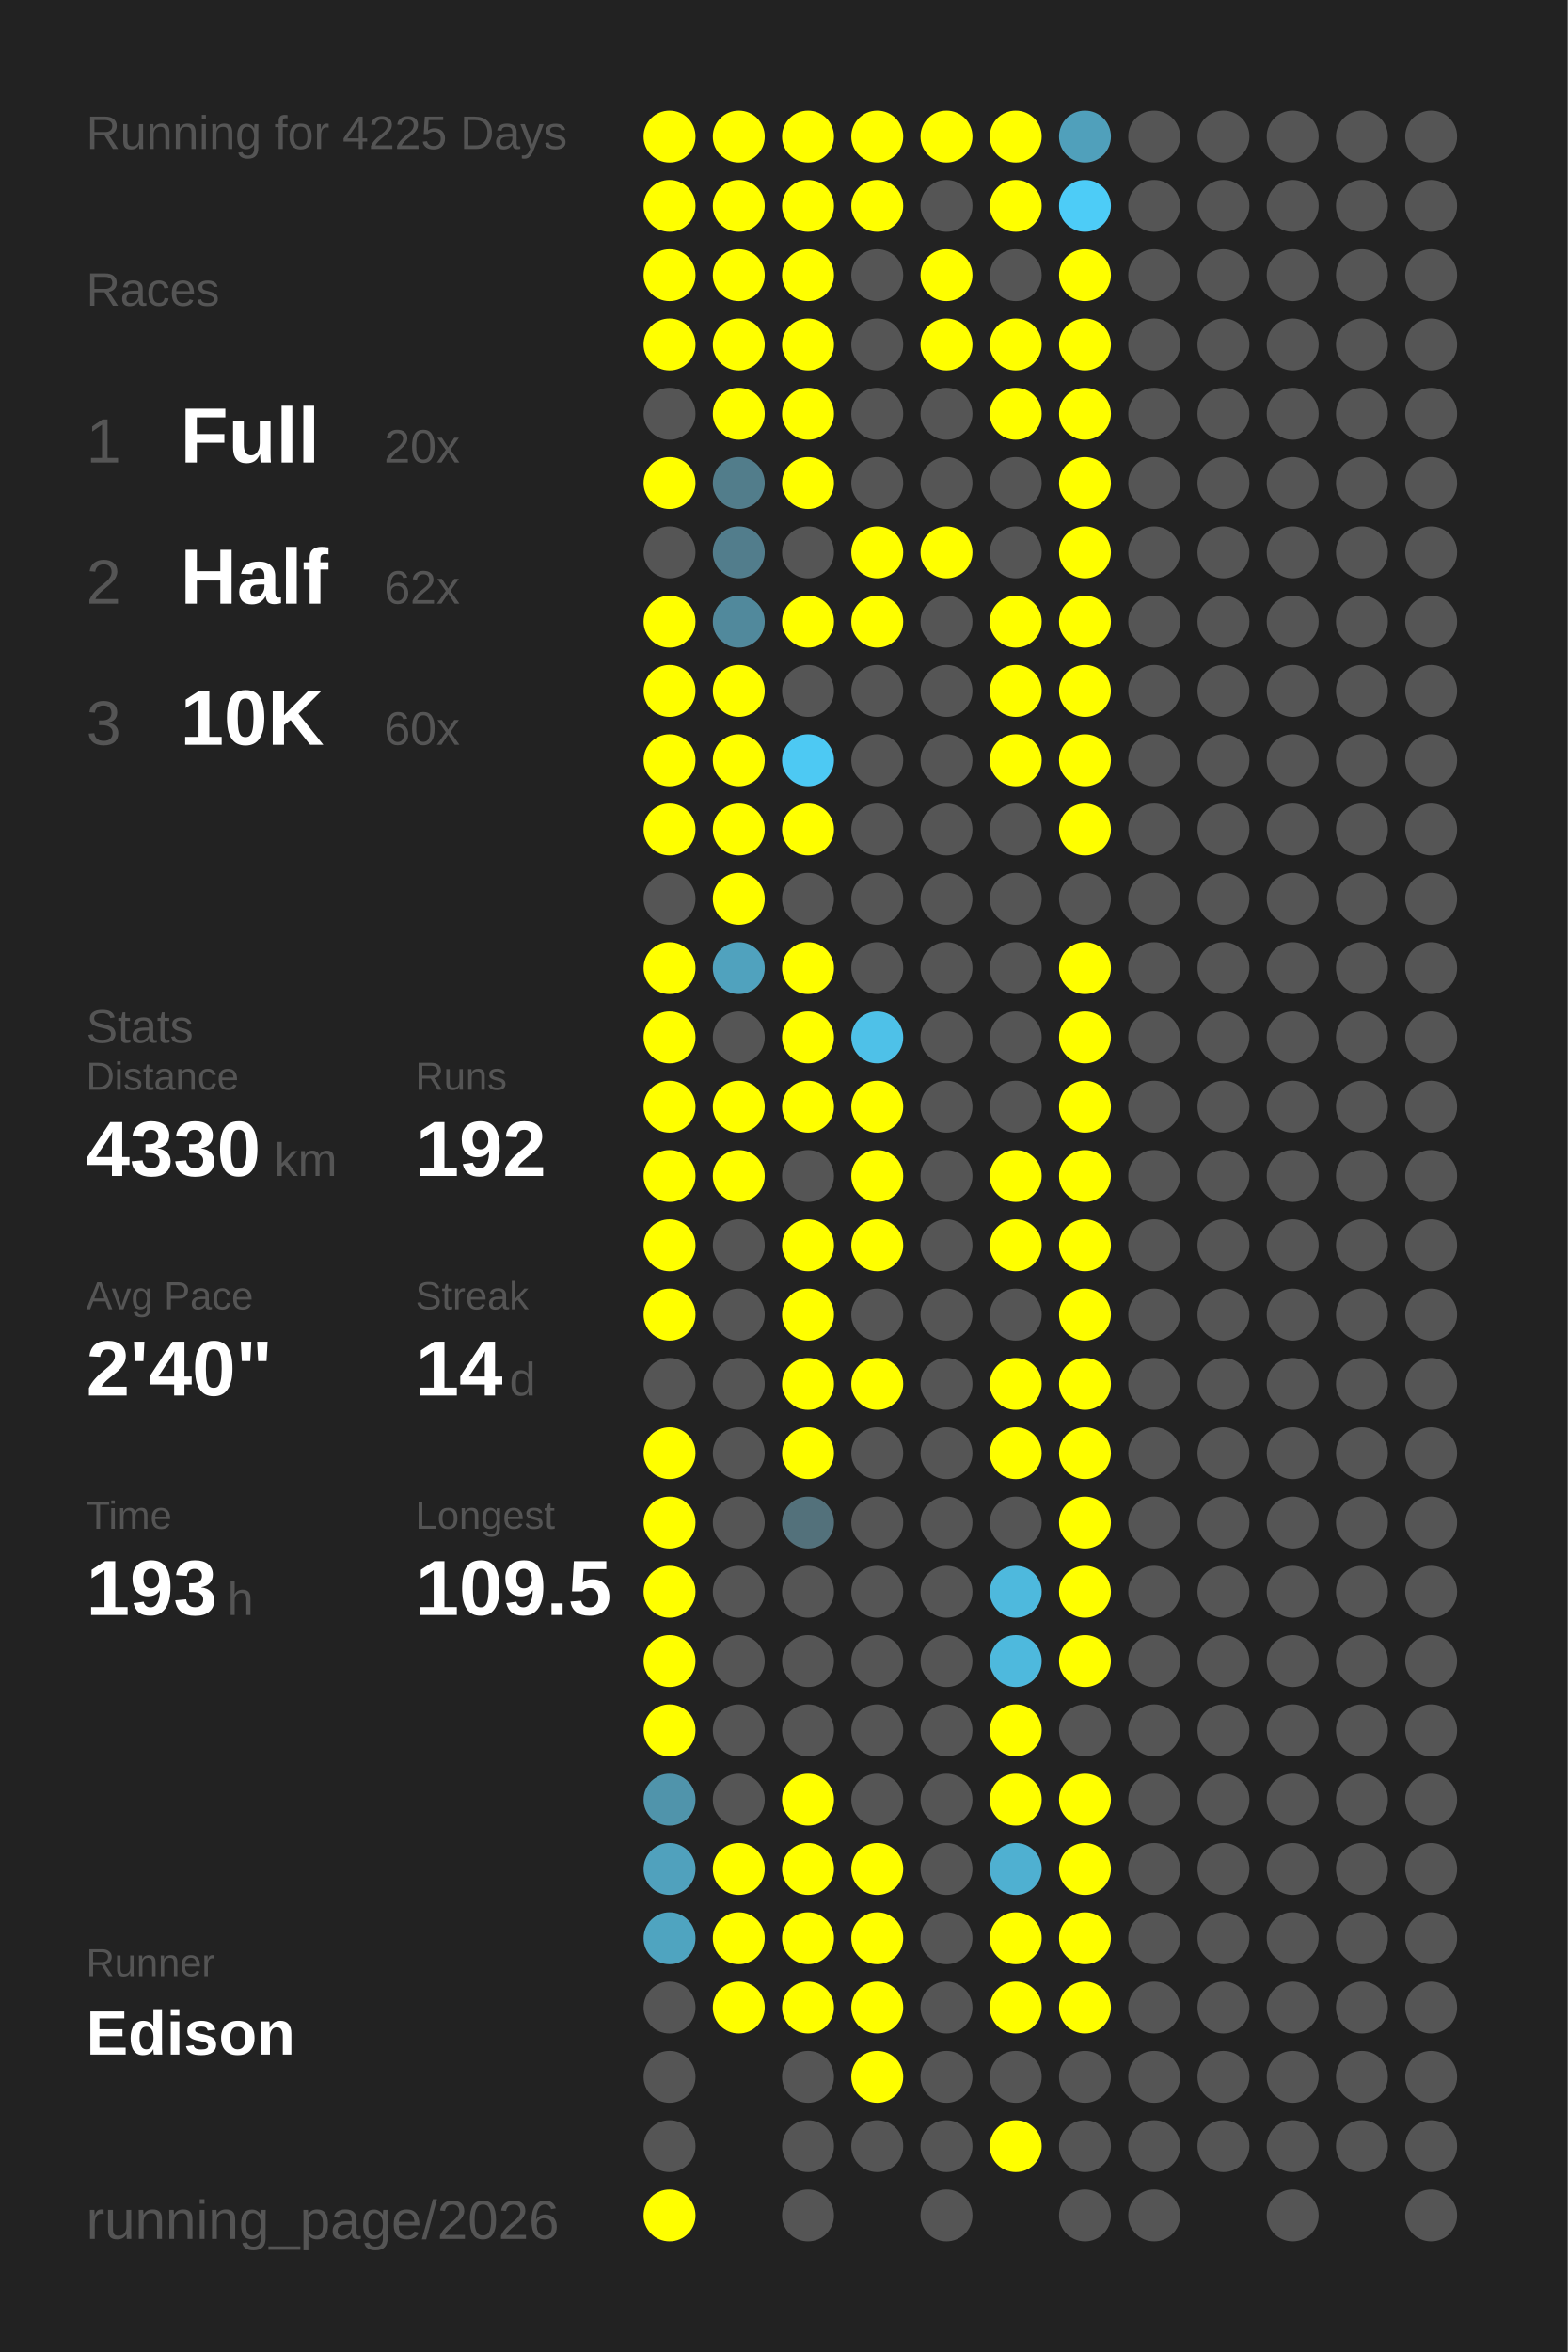
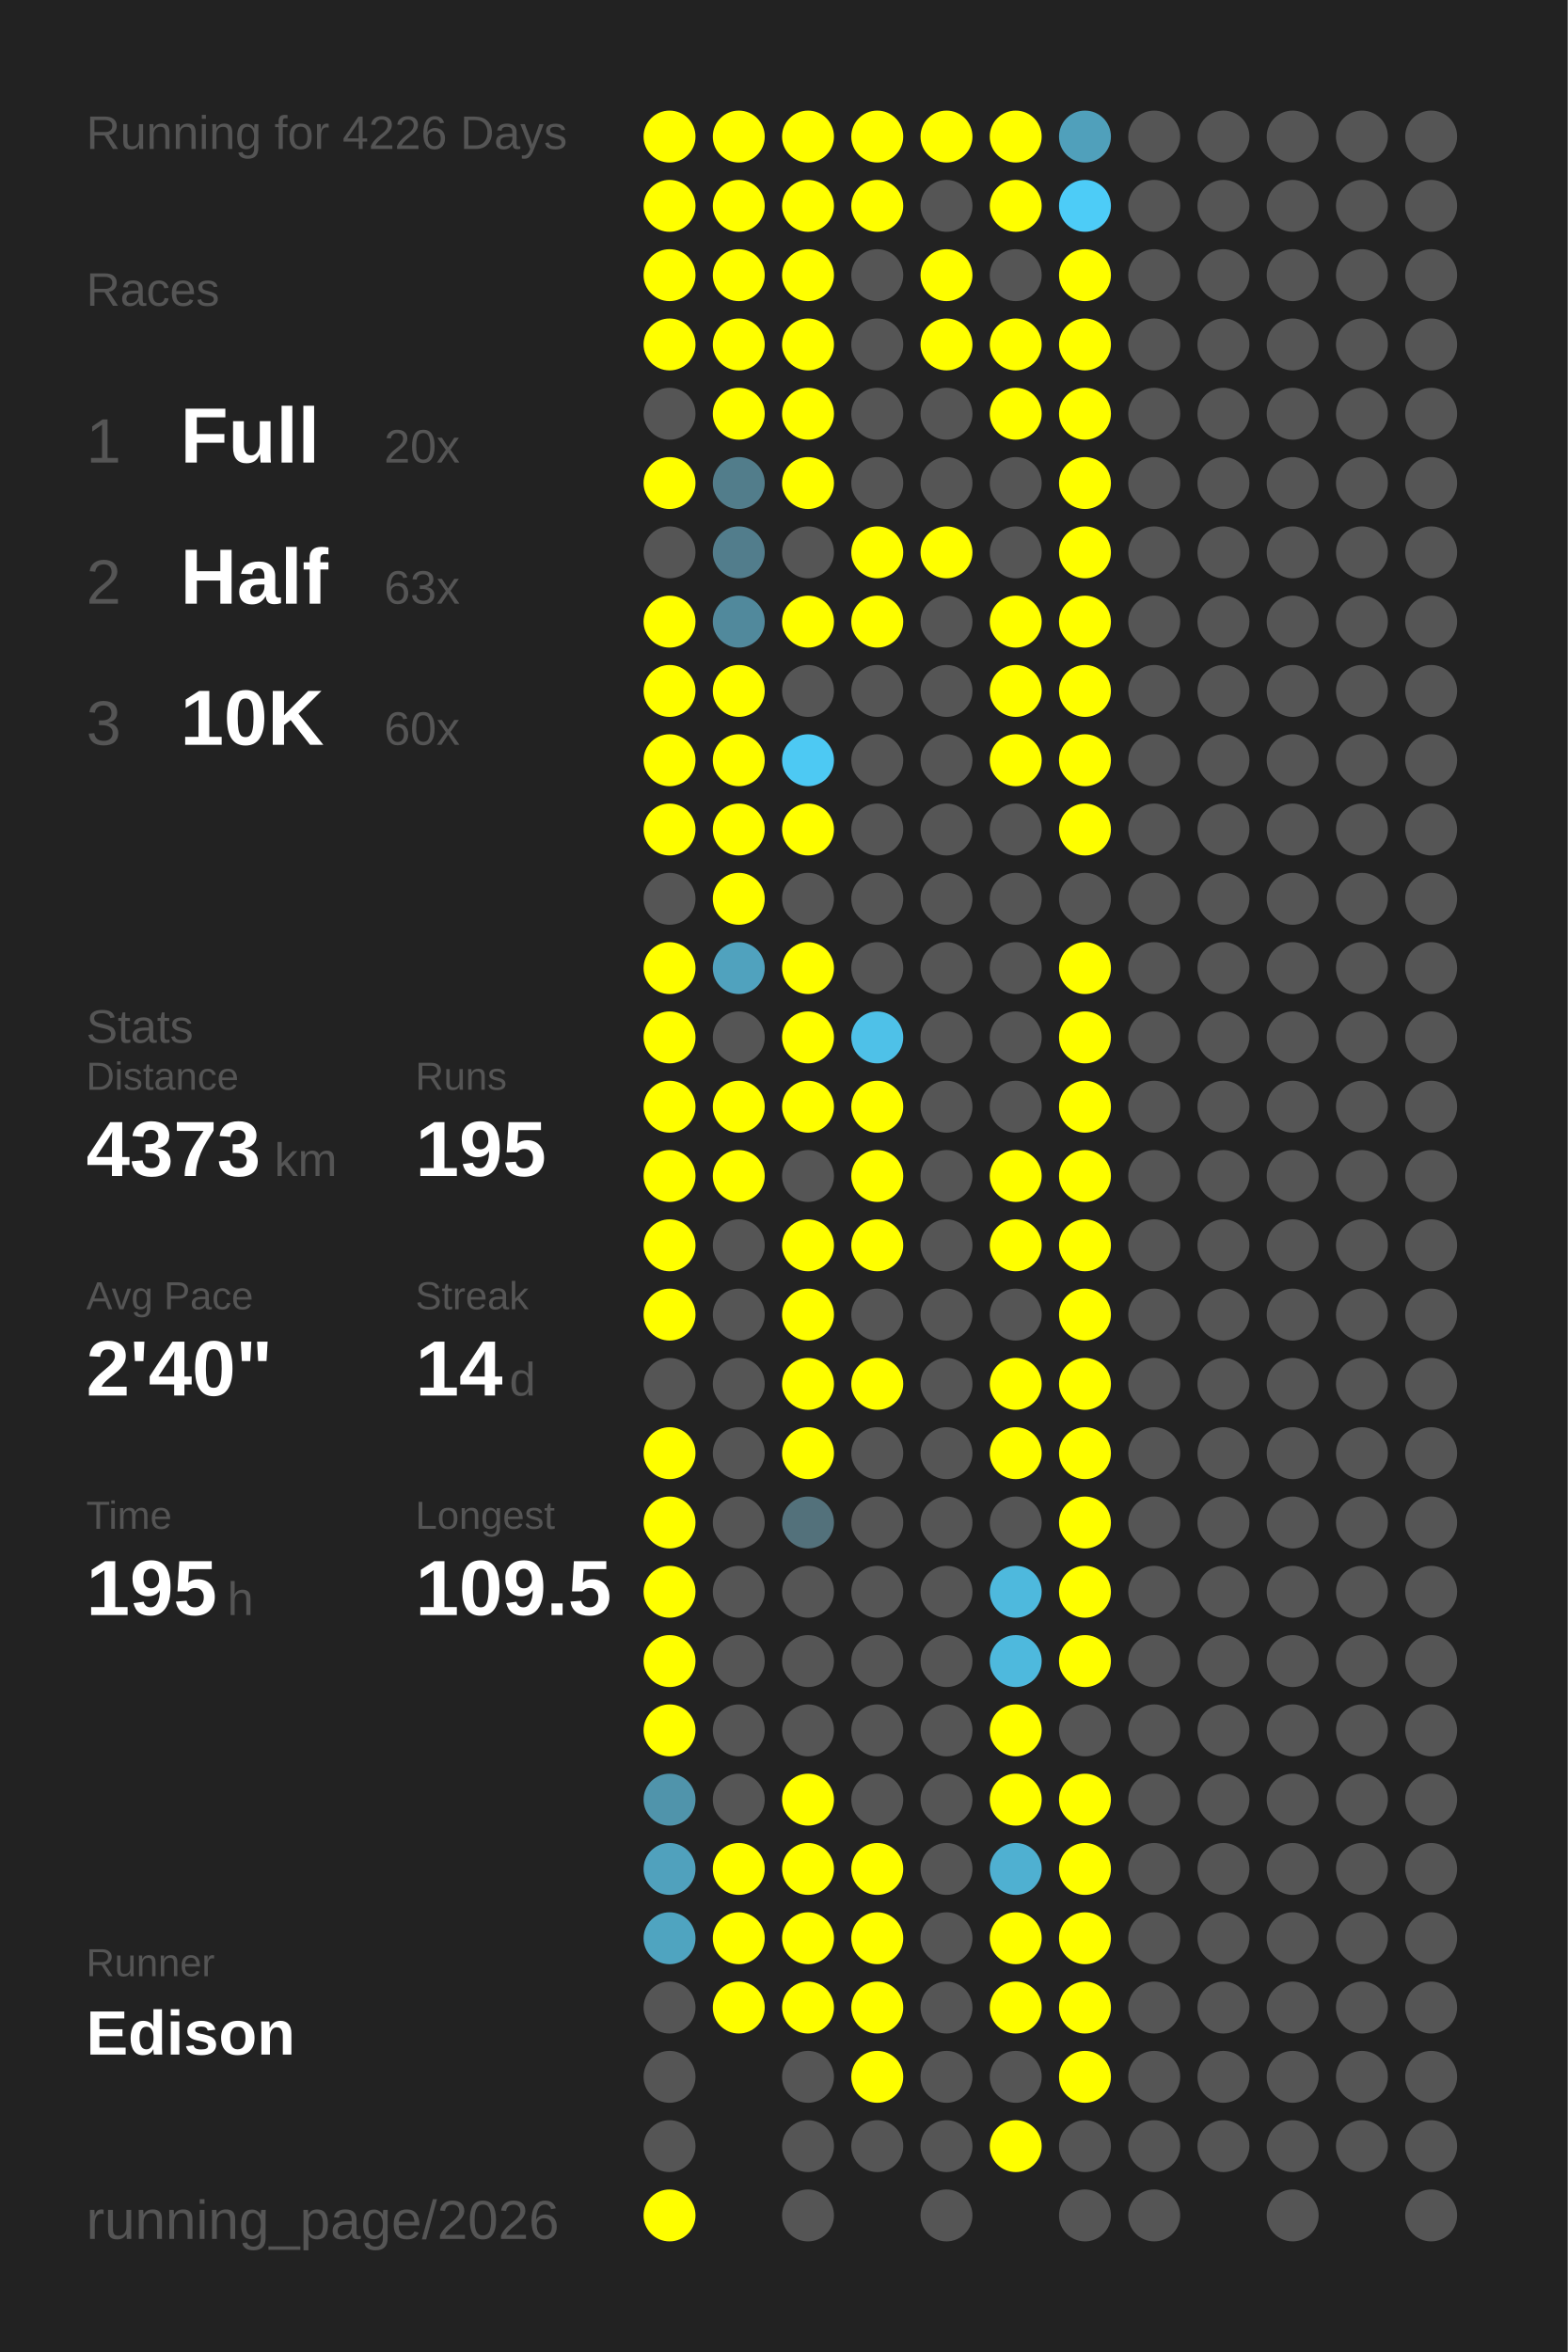
<svg xmlns="http://www.w3.org/2000/svg" baseProfile="full" height="300mm" version="1.1" viewBox="0,0,200,300" width="200mm">
  <defs />
  <rect fill="#222222" height="300" width="200" x="0" y="0" />
-   <text fill="#555555" style="font-size:6px; font-family:Arial;" x="11" y="19">Running for 4225 Days</text>
+   <text fill="#555555" style="font-size:6px; font-family:Arial;" x="11" y="19">Running for 4226 Days</text>
  <text fill="#555555" style="font-size:6px; font-family:Arial;" x="11" y="39">Races</text>
  <text fill="#555555" style="font-size:8px; font-family:Arial;" x="11" y="59">1</text>
  <text fill="#FFFFFF" style="font-size:10px; font-family:Arial; font-weight:bold;" x="23" y="59">Full</text>
  <text fill="#555555" style="font-size:6px; font-family:Arial;" x="49" y="59">20x</text>
  <text fill="#555555" style="font-size:8px; font-family:Arial;" x="11" y="77">2</text>
  <text fill="#FFFFFF" style="font-size:10px; font-family:Arial; font-weight:bold;" x="23" y="77">Half</text>
-   <text fill="#555555" style="font-size:6px; font-family:Arial;" x="49" y="77">62x</text>
+   <text fill="#555555" style="font-size:6px; font-family:Arial;" x="49" y="77">63x</text>
  <text fill="#555555" style="font-size:8px; font-family:Arial;" x="11" y="95">3</text>
  <text fill="#FFFFFF" style="font-size:10px; font-family:Arial; font-weight:bold;" x="23" y="95">10K</text>
  <text fill="#555555" style="font-size:6px; font-family:Arial;" x="49" y="95">60x</text>
  <text fill="#555555" style="font-size:6px; font-family:Arial;" x="11" y="133">Stats</text>
  <text fill="#555555" style="font-size:5px; font-family:Arial;" x="11" y="139">Distance</text>
-   <text fill="#FFFFFF" style="font-size:10px; font-family:Arial; font-weight:bold;" x="11" y="150">4330</text>
+   <text fill="#FFFFFF" style="font-size:10px; font-family:Arial; font-weight:bold;" x="11" y="150">4373</text>
  <text fill="#555555" style="font-size:6px; font-family:Arial;" x="35" y="150">km</text>
  <text fill="#555555" style="font-size:5px; font-family:Arial;" x="53" y="139">Runs</text>
-   <text fill="#FFFFFF" style="font-size:10px; font-family:Arial; font-weight:bold;" x="53" y="150">192</text>
+   <text fill="#FFFFFF" style="font-size:10px; font-family:Arial; font-weight:bold;" x="53" y="150">195</text>
  <text fill="#555555" style="font-size:5px; font-family:Arial;" x="11" y="167">Avg Pace</text>
  <text fill="#FFFFFF" style="font-size:10px; font-family:Arial; font-weight:bold;" x="11" y="178">2'40"</text>
  <text fill="#555555" style="font-size:5px; font-family:Arial;" x="53" y="167">Streak</text>
  <text fill="#FFFFFF" style="font-size:10px; font-family:Arial; font-weight:bold;" x="53" y="178">14</text>
  <text fill="#555555" style="font-size:6px; font-family:Arial;" x="65" y="178">d</text>
  <text fill="#555555" style="font-size:5px; font-family:Arial;" x="11" y="195">Time</text>
-   <text fill="#FFFFFF" style="font-size:10px; font-family:Arial; font-weight:bold;" x="11" y="206">193</text>
+   <text fill="#FFFFFF" style="font-size:10px; font-family:Arial; font-weight:bold;" x="11" y="206">195</text>
  <text fill="#555555" style="font-size:6px; font-family:Arial;" x="29" y="206">h</text>
  <text fill="#555555" style="font-size:5px; font-family:Arial;" x="53" y="195">Longest</text>
  <text fill="#FFFFFF" style="font-size:10px; font-family:Arial; font-weight:bold;" x="53" y="206">109.5</text>
  <text fill="#555555" style="font-size:5px; font-family:Arial;" x="11" y="252.065">Runner</text>
  <text fill="#FFFFFF" style="font-size:8px; font-family:Arial; font-weight:bold;" x="11" y="262.065">Edison</text>
  <text fill="#555555" style="font-size:7px; font-family:Arial;" x="11" y="285.581">running_page/2026</text>
  <circle cx="85.417" cy="17.419" fill="#FFFF00" r="3.312" />
  <circle cx="85.417" cy="26.258" fill="#FFFF00" r="3.312" />
  <circle cx="85.417" cy="35.097" fill="#FFFF00" r="3.312" />
  <circle cx="85.417" cy="43.935" fill="#FFFF00" r="3.312" />
  <circle cx="85.417" cy="52.774" fill="#555555" r="3.312" />
  <circle cx="85.417" cy="61.613" fill="#FFFF00" r="3.312" />
  <circle cx="85.417" cy="70.452" fill="#555555" r="3.312" />
  <circle cx="85.417" cy="79.29" fill="#FFFF00" r="3.312" />
  <circle cx="85.417" cy="88.129" fill="#FFFF00" r="3.312" />
  <circle cx="85.417" cy="96.968" fill="#FFFF00" r="3.312" />
  <circle cx="85.417" cy="105.806" fill="#FFFF00" r="3.312" />
  <circle cx="85.417" cy="114.645" fill="#555555" r="3.312" />
  <circle cx="85.417" cy="123.484" fill="#FFFF00" r="3.312" />
  <circle cx="85.417" cy="132.323" fill="#FFFF00" r="3.312" />
  <circle cx="85.417" cy="141.161" fill="#FFFF00" r="3.312" />
  <circle cx="85.417" cy="150" fill="#FFFF00" r="3.312" />
  <circle cx="85.417" cy="158.839" fill="#FFFF00" r="3.312" />
  <circle cx="85.417" cy="167.677" fill="#FFFF00" r="3.312" />
  <circle cx="85.417" cy="176.516" fill="#555555" r="3.312" />
  <circle cx="85.417" cy="185.355" fill="#FFFF00" r="3.312" />
  <circle cx="85.417" cy="194.194" fill="#FFFF00" r="3.312" />
  <circle cx="85.417" cy="203.032" fill="#FFFF00" r="3.312" />
  <circle cx="85.417" cy="211.871" fill="#FFFF00" r="3.312" />
  <circle cx="85.417" cy="220.71" fill="#FFFF00" r="3.312" />
  <circle cx="85.417" cy="229.548" fill="#5094ab" r="3.312" />
  <circle cx="85.417" cy="238.387" fill="#50a1bd" r="3.312" />
  <circle cx="85.417" cy="247.226" fill="#4fa4c0" r="3.312" />
  <circle cx="85.417" cy="256.065" fill="#555555" r="3.312" />
  <circle cx="85.417" cy="264.903" fill="#555555" r="3.312" />
  <circle cx="85.417" cy="273.742" fill="#555555" r="3.312" />
  <circle cx="85.417" cy="282.581" fill="#FFFF00" r="3.312" />
  <circle cx="94.25" cy="17.419" fill="#FFFF00" r="3.312" />
  <circle cx="94.25" cy="26.258" fill="#FFFF00" r="3.312" />
  <circle cx="94.25" cy="35.097" fill="#FFFF00" r="3.312" />
  <circle cx="94.25" cy="43.935" fill="#FFFF00" r="3.312" />
  <circle cx="94.25" cy="52.774" fill="#FFFF00" r="3.312" />
  <circle cx="94.25" cy="61.613" fill="#527d8b" r="3.312" />
  <circle cx="94.25" cy="70.452" fill="#527d8c" r="3.312" />
  <circle cx="94.25" cy="79.29" fill="#51899c" r="3.312" />
  <circle cx="94.25" cy="88.129" fill="#FFFF00" r="3.312" />
  <circle cx="94.25" cy="96.968" fill="#FFFF00" r="3.312" />
  <circle cx="94.25" cy="105.806" fill="#FFFF00" r="3.312" />
  <circle cx="94.25" cy="114.645" fill="#FFFF00" r="3.312" />
  <circle cx="94.25" cy="123.484" fill="#50a2be" r="3.312" />
  <circle cx="94.25" cy="132.323" fill="#555555" r="3.312" />
  <circle cx="94.25" cy="141.161" fill="#FFFF00" r="3.312" />
  <circle cx="94.25" cy="150" fill="#FFFF00" r="3.312" />
  <circle cx="94.25" cy="158.839" fill="#555555" r="3.312" />
  <circle cx="94.25" cy="167.677" fill="#555555" r="3.312" />
  <circle cx="94.25" cy="176.516" fill="#555555" r="3.312" />
  <circle cx="94.25" cy="185.355" fill="#555555" r="3.312" />
  <circle cx="94.25" cy="194.194" fill="#555555" r="3.312" />
  <circle cx="94.25" cy="203.032" fill="#555555" r="3.312" />
  <circle cx="94.25" cy="211.871" fill="#555555" r="3.312" />
  <circle cx="94.25" cy="220.71" fill="#555555" r="3.312" />
  <circle cx="94.25" cy="229.548" fill="#555555" r="3.312" />
  <circle cx="94.25" cy="238.387" fill="#FFFF00" r="3.312" />
  <circle cx="94.25" cy="247.226" fill="#FFFF00" r="3.312" />
  <circle cx="94.25" cy="256.065" fill="#FFFF00" r="3.312" />
  <circle cx="103.083" cy="17.419" fill="#FFFF00" r="3.312" />
  <circle cx="103.083" cy="26.258" fill="#FFFF00" r="3.312" />
  <circle cx="103.083" cy="35.097" fill="#FFFF00" r="3.312" />
  <circle cx="103.083" cy="43.935" fill="#FFFF00" r="3.312" />
  <circle cx="103.083" cy="52.774" fill="#FFFF00" r="3.312" />
  <circle cx="103.083" cy="61.613" fill="#FFFF00" r="3.312" />
  <circle cx="103.083" cy="70.452" fill="#555555" r="3.312" />
  <circle cx="103.083" cy="79.29" fill="#FFFF00" r="3.312" />
  <circle cx="103.083" cy="88.129" fill="#555555" r="3.312" />
  <circle cx="103.083" cy="96.968" fill="#4dc9f3" r="3.312" />
  <circle cx="103.083" cy="105.806" fill="#FFFF00" r="3.312" />
  <circle cx="103.083" cy="114.645" fill="#555555" r="3.312" />
  <circle cx="103.083" cy="123.484" fill="#FFFF00" r="3.312" />
  <circle cx="103.083" cy="132.323" fill="#FFFF00" r="3.312" />
  <circle cx="103.083" cy="141.161" fill="#FFFF00" r="3.312" />
  <circle cx="103.083" cy="150" fill="#555555" r="3.312" />
  <circle cx="103.083" cy="158.839" fill="#FFFF00" r="3.312" />
  <circle cx="103.083" cy="167.677" fill="#FFFF00" r="3.312" />
  <circle cx="103.083" cy="176.516" fill="#FFFF00" r="3.312" />
  <circle cx="103.083" cy="185.355" fill="#FFFF00" r="3.312" />
  <circle cx="103.083" cy="194.194" fill="#53717b" r="3.312" />
  <circle cx="103.083" cy="203.032" fill="#555555" r="3.312" />
  <circle cx="103.083" cy="211.871" fill="#555555" r="3.312" />
  <circle cx="103.083" cy="220.71" fill="#555555" r="3.312" />
  <circle cx="103.083" cy="229.548" fill="#FFFF00" r="3.312" />
  <circle cx="103.083" cy="238.387" fill="#FFFF00" r="3.312" />
  <circle cx="103.083" cy="247.226" fill="#FFFF00" r="3.312" />
  <circle cx="103.083" cy="256.065" fill="#FFFF00" r="3.312" />
  <circle cx="103.083" cy="264.903" fill="#555555" r="3.312" />
  <circle cx="103.083" cy="273.742" fill="#555555" r="3.312" />
  <circle cx="103.083" cy="282.581" fill="#555555" r="3.312" />
  <circle cx="111.917" cy="17.419" fill="#FFFF00" r="3.312" />
  <circle cx="111.917" cy="26.258" fill="#FFFF00" r="3.312" />
  <circle cx="111.917" cy="35.097" fill="#555555" r="3.312" />
  <circle cx="111.917" cy="43.935" fill="#555555" r="3.312" />
  <circle cx="111.917" cy="52.774" fill="#555555" r="3.312" />
  <circle cx="111.917" cy="61.613" fill="#555555" r="3.312" />
  <circle cx="111.917" cy="70.452" fill="#FFFF00" r="3.312" />
  <circle cx="111.917" cy="79.29" fill="#FFFF00" r="3.312" />
  <circle cx="111.917" cy="88.129" fill="#555555" r="3.312" />
  <circle cx="111.917" cy="96.968" fill="#555555" r="3.312" />
  <circle cx="111.917" cy="105.806" fill="#555555" r="3.312" />
  <circle cx="111.917" cy="114.645" fill="#555555" r="3.312" />
  <circle cx="111.917" cy="123.484" fill="#555555" r="3.312" />
  <circle cx="111.917" cy="132.323" fill="#4ec1e8" r="3.312" />
  <circle cx="111.917" cy="141.161" fill="#FFFF00" r="3.312" />
  <circle cx="111.917" cy="150" fill="#FFFF00" r="3.312" />
  <circle cx="111.917" cy="158.839" fill="#FFFF00" r="3.312" />
  <circle cx="111.917" cy="167.677" fill="#555555" r="3.312" />
  <circle cx="111.917" cy="176.516" fill="#FFFF00" r="3.312" />
  <circle cx="111.917" cy="185.355" fill="#555555" r="3.312" />
  <circle cx="111.917" cy="194.194" fill="#555555" r="3.312" />
  <circle cx="111.917" cy="203.032" fill="#555555" r="3.312" />
  <circle cx="111.917" cy="211.871" fill="#555555" r="3.312" />
  <circle cx="111.917" cy="220.71" fill="#555555" r="3.312" />
  <circle cx="111.917" cy="229.548" fill="#555555" r="3.312" />
  <circle cx="111.917" cy="238.387" fill="#FFFF00" r="3.312" />
  <circle cx="111.917" cy="247.226" fill="#FFFF00" r="3.312" />
  <circle cx="111.917" cy="256.065" fill="#FFFF00" r="3.312" />
  <circle cx="111.917" cy="264.903" fill="#FFFF00" r="3.312" />
  <circle cx="111.917" cy="273.742" fill="#555555" r="3.312" />
  <circle cx="120.75" cy="17.419" fill="#FFFF00" r="3.312" />
  <circle cx="120.75" cy="26.258" fill="#555555" r="3.312" />
  <circle cx="120.75" cy="35.097" fill="#FFFF00" r="3.312" />
  <circle cx="120.75" cy="43.935" fill="#FFFF00" r="3.312" />
  <circle cx="120.75" cy="52.774" fill="#555555" r="3.312" />
  <circle cx="120.75" cy="61.613" fill="#555555" r="3.312" />
  <circle cx="120.75" cy="70.452" fill="#FFFF00" r="3.312" />
  <circle cx="120.75" cy="79.29" fill="#555555" r="3.312" />
  <circle cx="120.75" cy="88.129" fill="#555555" r="3.312" />
  <circle cx="120.75" cy="96.968" fill="#555555" r="3.312" />
  <circle cx="120.75" cy="105.806" fill="#555555" r="3.312" />
  <circle cx="120.75" cy="114.645" fill="#555555" r="3.312" />
  <circle cx="120.75" cy="123.484" fill="#555555" r="3.312" />
  <circle cx="120.75" cy="132.323" fill="#555555" r="3.312" />
  <circle cx="120.75" cy="141.161" fill="#555555" r="3.312" />
  <circle cx="120.75" cy="150" fill="#555555" r="3.312" />
  <circle cx="120.75" cy="158.839" fill="#555555" r="3.312" />
  <circle cx="120.75" cy="167.677" fill="#555555" r="3.312" />
  <circle cx="120.75" cy="176.516" fill="#555555" r="3.312" />
  <circle cx="120.75" cy="185.355" fill="#555555" r="3.312" />
  <circle cx="120.75" cy="194.194" fill="#555555" r="3.312" />
  <circle cx="120.75" cy="203.032" fill="#555555" r="3.312" />
  <circle cx="120.75" cy="211.871" fill="#555555" r="3.312" />
  <circle cx="120.75" cy="220.71" fill="#555555" r="3.312" />
  <circle cx="120.75" cy="229.548" fill="#555555" r="3.312" />
  <circle cx="120.75" cy="238.387" fill="#555555" r="3.312" />
  <circle cx="120.75" cy="247.226" fill="#555555" r="3.312" />
  <circle cx="120.75" cy="256.065" fill="#555555" r="3.312" />
  <circle cx="120.75" cy="264.903" fill="#555555" r="3.312" />
  <circle cx="120.75" cy="273.742" fill="#555555" r="3.312" />
  <circle cx="120.75" cy="282.581" fill="#555555" r="3.312" />
  <circle cx="129.583" cy="17.419" fill="#FFFF00" r="3.312" />
  <circle cx="129.583" cy="26.258" fill="#FFFF00" r="3.312" />
  <circle cx="129.583" cy="35.097" fill="#555555" r="3.312" />
  <circle cx="129.583" cy="43.935" fill="#FFFF00" r="3.312" />
  <circle cx="129.583" cy="52.774" fill="#FFFF00" r="3.312" />
  <circle cx="129.583" cy="61.613" fill="#555555" r="3.312" />
  <circle cx="129.583" cy="70.452" fill="#555555" r="3.312" />
  <circle cx="129.583" cy="79.29" fill="#FFFF00" r="3.312" />
  <circle cx="129.583" cy="88.129" fill="#FFFF00" r="3.312" />
  <circle cx="129.583" cy="96.968" fill="#FFFF00" r="3.312" />
  <circle cx="129.583" cy="105.806" fill="#555555" r="3.312" />
  <circle cx="129.583" cy="114.645" fill="#555555" r="3.312" />
  <circle cx="129.583" cy="123.484" fill="#555555" r="3.312" />
  <circle cx="129.583" cy="132.323" fill="#555555" r="3.312" />
  <circle cx="129.583" cy="141.161" fill="#555555" r="3.312" />
  <circle cx="129.583" cy="150" fill="#FFFF00" r="3.312" />
  <circle cx="129.583" cy="158.839" fill="#FFFF00" r="3.312" />
  <circle cx="129.583" cy="167.677" fill="#555555" r="3.312" />
  <circle cx="129.583" cy="176.516" fill="#FFFF00" r="3.312" />
  <circle cx="129.583" cy="185.355" fill="#FFFF00" r="3.312" />
  <circle cx="129.583" cy="194.194" fill="#555555" r="3.312" />
  <circle cx="129.583" cy="203.032" fill="#4eb9dd" r="3.312" />
  <circle cx="129.583" cy="211.871" fill="#4eb9dd" r="3.312" />
  <circle cx="129.583" cy="220.71" fill="#FFFF00" r="3.312" />
  <circle cx="129.583" cy="229.548" fill="#FFFF00" r="3.312" />
  <circle cx="129.583" cy="238.387" fill="#4fb0d1" r="3.312" />
  <circle cx="129.583" cy="247.226" fill="#FFFF00" r="3.312" />
  <circle cx="129.583" cy="256.065" fill="#FFFF00" r="3.312" />
  <circle cx="129.583" cy="264.903" fill="#555555" r="3.312" />
  <circle cx="129.583" cy="273.742" fill="#FFFF00" r="3.312" />
  <circle cx="138.417" cy="17.419" fill="#50a0bb" r="3.312" />
  <circle cx="138.417" cy="26.258" fill="#4dccf7" r="3.312" />
  <circle cx="138.417" cy="35.097" fill="#FFFF00" r="3.312" />
  <circle cx="138.417" cy="43.935" fill="#FFFF00" r="3.312" />
  <circle cx="138.417" cy="52.774" fill="#FFFF00" r="3.312" />
  <circle cx="138.417" cy="61.613" fill="#FFFF00" r="3.312" />
  <circle cx="138.417" cy="70.452" fill="#FFFF00" r="3.312" />
  <circle cx="138.417" cy="79.29" fill="#FFFF00" r="3.312" />
  <circle cx="138.417" cy="88.129" fill="#FFFF00" r="3.312" />
  <circle cx="138.417" cy="96.968" fill="#FFFF00" r="3.312" />
  <circle cx="138.417" cy="105.806" fill="#FFFF00" r="3.312" />
  <circle cx="138.417" cy="114.645" fill="#555555" r="3.312" />
  <circle cx="138.417" cy="123.484" fill="#FFFF00" r="3.312" />
  <circle cx="138.417" cy="132.323" fill="#FFFF00" r="3.312" />
  <circle cx="138.417" cy="141.161" fill="#FFFF00" r="3.312" />
  <circle cx="138.417" cy="150" fill="#FFFF00" r="3.312" />
  <circle cx="138.417" cy="158.839" fill="#FFFF00" r="3.312" />
  <circle cx="138.417" cy="167.677" fill="#FFFF00" r="3.312" />
  <circle cx="138.417" cy="176.516" fill="#FFFF00" r="3.312" />
  <circle cx="138.417" cy="185.355" fill="#FFFF00" r="3.312" />
  <circle cx="138.417" cy="194.194" fill="#FFFF00" r="3.312" />
  <circle cx="138.417" cy="203.032" fill="#FFFF00" r="3.312" />
  <circle cx="138.417" cy="211.871" fill="#FFFF00" r="3.312" />
  <circle cx="138.417" cy="220.71" fill="#555555" r="3.312" />
  <circle cx="138.417" cy="229.548" fill="#FFFF00" r="3.312" />
  <circle cx="138.417" cy="238.387" fill="#FFFF00" r="3.312" />
  <circle cx="138.417" cy="247.226" fill="#FFFF00" r="3.312" />
  <circle cx="138.417" cy="256.065" fill="#FFFF00" r="3.312" />
-   <circle cx="138.417" cy="264.903" fill="#555555" r="3.312" />
+   <circle cx="138.417" cy="264.903" fill="#FFFF00" r="3.312" />
  <circle cx="138.417" cy="273.742" fill="#555555" r="3.312" />
  <circle cx="138.417" cy="282.581" fill="#555555" r="3.312" />
  <circle cx="147.25" cy="17.419" fill="#555555" r="3.312" />
  <circle cx="147.25" cy="26.258" fill="#555555" r="3.312" />
  <circle cx="147.25" cy="35.097" fill="#555555" r="3.312" />
  <circle cx="147.25" cy="43.935" fill="#555555" r="3.312" />
  <circle cx="147.25" cy="52.774" fill="#555555" r="3.312" />
  <circle cx="147.25" cy="61.613" fill="#555555" r="3.312" />
  <circle cx="147.25" cy="70.452" fill="#555555" r="3.312" />
  <circle cx="147.25" cy="79.29" fill="#555555" r="3.312" />
  <circle cx="147.25" cy="88.129" fill="#555555" r="3.312" />
  <circle cx="147.25" cy="96.968" fill="#555555" r="3.312" />
  <circle cx="147.25" cy="105.806" fill="#555555" r="3.312" />
  <circle cx="147.25" cy="114.645" fill="#555555" r="3.312" />
  <circle cx="147.25" cy="123.484" fill="#555555" r="3.312" />
  <circle cx="147.25" cy="132.323" fill="#555555" r="3.312" />
  <circle cx="147.25" cy="141.161" fill="#555555" r="3.312" />
  <circle cx="147.25" cy="150" fill="#555555" r="3.312" />
  <circle cx="147.25" cy="158.839" fill="#555555" r="3.312" />
  <circle cx="147.25" cy="167.677" fill="#555555" r="3.312" />
  <circle cx="147.25" cy="176.516" fill="#555555" r="3.312" />
  <circle cx="147.25" cy="185.355" fill="#555555" r="3.312" />
  <circle cx="147.25" cy="194.194" fill="#555555" r="3.312" />
  <circle cx="147.25" cy="203.032" fill="#555555" r="3.312" />
  <circle cx="147.25" cy="211.871" fill="#555555" r="3.312" />
  <circle cx="147.25" cy="220.71" fill="#555555" r="3.312" />
  <circle cx="147.25" cy="229.548" fill="#555555" r="3.312" />
  <circle cx="147.25" cy="238.387" fill="#555555" r="3.312" />
  <circle cx="147.25" cy="247.226" fill="#555555" r="3.312" />
  <circle cx="147.25" cy="256.065" fill="#555555" r="3.312" />
  <circle cx="147.25" cy="264.903" fill="#555555" r="3.312" />
  <circle cx="147.25" cy="273.742" fill="#555555" r="3.312" />
  <circle cx="147.25" cy="282.581" fill="#555555" r="3.312" />
  <circle cx="156.083" cy="17.419" fill="#555555" r="3.312" />
  <circle cx="156.083" cy="26.258" fill="#555555" r="3.312" />
  <circle cx="156.083" cy="35.097" fill="#555555" r="3.312" />
  <circle cx="156.083" cy="43.935" fill="#555555" r="3.312" />
  <circle cx="156.083" cy="52.774" fill="#555555" r="3.312" />
  <circle cx="156.083" cy="61.613" fill="#555555" r="3.312" />
  <circle cx="156.083" cy="70.452" fill="#555555" r="3.312" />
  <circle cx="156.083" cy="79.29" fill="#555555" r="3.312" />
  <circle cx="156.083" cy="88.129" fill="#555555" r="3.312" />
  <circle cx="156.083" cy="96.968" fill="#555555" r="3.312" />
  <circle cx="156.083" cy="105.806" fill="#555555" r="3.312" />
  <circle cx="156.083" cy="114.645" fill="#555555" r="3.312" />
  <circle cx="156.083" cy="123.484" fill="#555555" r="3.312" />
  <circle cx="156.083" cy="132.323" fill="#555555" r="3.312" />
  <circle cx="156.083" cy="141.161" fill="#555555" r="3.312" />
  <circle cx="156.083" cy="150" fill="#555555" r="3.312" />
  <circle cx="156.083" cy="158.839" fill="#555555" r="3.312" />
  <circle cx="156.083" cy="167.677" fill="#555555" r="3.312" />
  <circle cx="156.083" cy="176.516" fill="#555555" r="3.312" />
  <circle cx="156.083" cy="185.355" fill="#555555" r="3.312" />
  <circle cx="156.083" cy="194.194" fill="#555555" r="3.312" />
  <circle cx="156.083" cy="203.032" fill="#555555" r="3.312" />
  <circle cx="156.083" cy="211.871" fill="#555555" r="3.312" />
  <circle cx="156.083" cy="220.71" fill="#555555" r="3.312" />
  <circle cx="156.083" cy="229.548" fill="#555555" r="3.312" />
  <circle cx="156.083" cy="238.387" fill="#555555" r="3.312" />
  <circle cx="156.083" cy="247.226" fill="#555555" r="3.312" />
  <circle cx="156.083" cy="256.065" fill="#555555" r="3.312" />
  <circle cx="156.083" cy="264.903" fill="#555555" r="3.312" />
  <circle cx="156.083" cy="273.742" fill="#555555" r="3.312" />
  <circle cx="164.917" cy="17.419" fill="#555555" r="3.312" />
  <circle cx="164.917" cy="26.258" fill="#555555" r="3.312" />
  <circle cx="164.917" cy="35.097" fill="#555555" r="3.312" />
  <circle cx="164.917" cy="43.935" fill="#555555" r="3.312" />
  <circle cx="164.917" cy="52.774" fill="#555555" r="3.312" />
  <circle cx="164.917" cy="61.613" fill="#555555" r="3.312" />
  <circle cx="164.917" cy="70.452" fill="#555555" r="3.312" />
  <circle cx="164.917" cy="79.29" fill="#555555" r="3.312" />
  <circle cx="164.917" cy="88.129" fill="#555555" r="3.312" />
  <circle cx="164.917" cy="96.968" fill="#555555" r="3.312" />
  <circle cx="164.917" cy="105.806" fill="#555555" r="3.312" />
  <circle cx="164.917" cy="114.645" fill="#555555" r="3.312" />
  <circle cx="164.917" cy="123.484" fill="#555555" r="3.312" />
  <circle cx="164.917" cy="132.323" fill="#555555" r="3.312" />
  <circle cx="164.917" cy="141.161" fill="#555555" r="3.312" />
  <circle cx="164.917" cy="150" fill="#555555" r="3.312" />
  <circle cx="164.917" cy="158.839" fill="#555555" r="3.312" />
  <circle cx="164.917" cy="167.677" fill="#555555" r="3.312" />
  <circle cx="164.917" cy="176.516" fill="#555555" r="3.312" />
  <circle cx="164.917" cy="185.355" fill="#555555" r="3.312" />
  <circle cx="164.917" cy="194.194" fill="#555555" r="3.312" />
  <circle cx="164.917" cy="203.032" fill="#555555" r="3.312" />
  <circle cx="164.917" cy="211.871" fill="#555555" r="3.312" />
  <circle cx="164.917" cy="220.71" fill="#555555" r="3.312" />
  <circle cx="164.917" cy="229.548" fill="#555555" r="3.312" />
  <circle cx="164.917" cy="238.387" fill="#555555" r="3.312" />
  <circle cx="164.917" cy="247.226" fill="#555555" r="3.312" />
  <circle cx="164.917" cy="256.065" fill="#555555" r="3.312" />
  <circle cx="164.917" cy="264.903" fill="#555555" r="3.312" />
  <circle cx="164.917" cy="273.742" fill="#555555" r="3.312" />
  <circle cx="164.917" cy="282.581" fill="#555555" r="3.312" />
  <circle cx="173.75" cy="17.419" fill="#555555" r="3.312" />
  <circle cx="173.75" cy="26.258" fill="#555555" r="3.312" />
  <circle cx="173.75" cy="35.097" fill="#555555" r="3.312" />
  <circle cx="173.75" cy="43.935" fill="#555555" r="3.312" />
  <circle cx="173.75" cy="52.774" fill="#555555" r="3.312" />
  <circle cx="173.75" cy="61.613" fill="#555555" r="3.312" />
  <circle cx="173.75" cy="70.452" fill="#555555" r="3.312" />
  <circle cx="173.75" cy="79.29" fill="#555555" r="3.312" />
  <circle cx="173.75" cy="88.129" fill="#555555" r="3.312" />
  <circle cx="173.75" cy="96.968" fill="#555555" r="3.312" />
  <circle cx="173.75" cy="105.806" fill="#555555" r="3.312" />
  <circle cx="173.75" cy="114.645" fill="#555555" r="3.312" />
  <circle cx="173.75" cy="123.484" fill="#555555" r="3.312" />
  <circle cx="173.75" cy="132.323" fill="#555555" r="3.312" />
  <circle cx="173.75" cy="141.161" fill="#555555" r="3.312" />
  <circle cx="173.75" cy="150" fill="#555555" r="3.312" />
  <circle cx="173.75" cy="158.839" fill="#555555" r="3.312" />
  <circle cx="173.75" cy="167.677" fill="#555555" r="3.312" />
  <circle cx="173.75" cy="176.516" fill="#555555" r="3.312" />
  <circle cx="173.75" cy="185.355" fill="#555555" r="3.312" />
  <circle cx="173.75" cy="194.194" fill="#555555" r="3.312" />
  <circle cx="173.75" cy="203.032" fill="#555555" r="3.312" />
  <circle cx="173.75" cy="211.871" fill="#555555" r="3.312" />
  <circle cx="173.75" cy="220.71" fill="#555555" r="3.312" />
  <circle cx="173.75" cy="229.548" fill="#555555" r="3.312" />
  <circle cx="173.75" cy="238.387" fill="#555555" r="3.312" />
  <circle cx="173.75" cy="247.226" fill="#555555" r="3.312" />
  <circle cx="173.75" cy="256.065" fill="#555555" r="3.312" />
  <circle cx="173.75" cy="264.903" fill="#555555" r="3.312" />
  <circle cx="173.75" cy="273.742" fill="#555555" r="3.312" />
  <circle cx="182.583" cy="17.419" fill="#555555" r="3.312" />
  <circle cx="182.583" cy="26.258" fill="#555555" r="3.312" />
  <circle cx="182.583" cy="35.097" fill="#555555" r="3.312" />
  <circle cx="182.583" cy="43.935" fill="#555555" r="3.312" />
  <circle cx="182.583" cy="52.774" fill="#555555" r="3.312" />
  <circle cx="182.583" cy="61.613" fill="#555555" r="3.312" />
  <circle cx="182.583" cy="70.452" fill="#555555" r="3.312" />
  <circle cx="182.583" cy="79.29" fill="#555555" r="3.312" />
  <circle cx="182.583" cy="88.129" fill="#555555" r="3.312" />
  <circle cx="182.583" cy="96.968" fill="#555555" r="3.312" />
  <circle cx="182.583" cy="105.806" fill="#555555" r="3.312" />
  <circle cx="182.583" cy="114.645" fill="#555555" r="3.312" />
  <circle cx="182.583" cy="123.484" fill="#555555" r="3.312" />
  <circle cx="182.583" cy="132.323" fill="#555555" r="3.312" />
  <circle cx="182.583" cy="141.161" fill="#555555" r="3.312" />
  <circle cx="182.583" cy="150" fill="#555555" r="3.312" />
  <circle cx="182.583" cy="158.839" fill="#555555" r="3.312" />
  <circle cx="182.583" cy="167.677" fill="#555555" r="3.312" />
  <circle cx="182.583" cy="176.516" fill="#555555" r="3.312" />
  <circle cx="182.583" cy="185.355" fill="#555555" r="3.312" />
  <circle cx="182.583" cy="194.194" fill="#555555" r="3.312" />
  <circle cx="182.583" cy="203.032" fill="#555555" r="3.312" />
  <circle cx="182.583" cy="211.871" fill="#555555" r="3.312" />
  <circle cx="182.583" cy="220.71" fill="#555555" r="3.312" />
  <circle cx="182.583" cy="229.548" fill="#555555" r="3.312" />
  <circle cx="182.583" cy="238.387" fill="#555555" r="3.312" />
  <circle cx="182.583" cy="247.226" fill="#555555" r="3.312" />
  <circle cx="182.583" cy="256.065" fill="#555555" r="3.312" />
  <circle cx="182.583" cy="264.903" fill="#555555" r="3.312" />
  <circle cx="182.583" cy="273.742" fill="#555555" r="3.312" />
  <circle cx="182.583" cy="282.581" fill="#555555" r="3.312" />
</svg>
